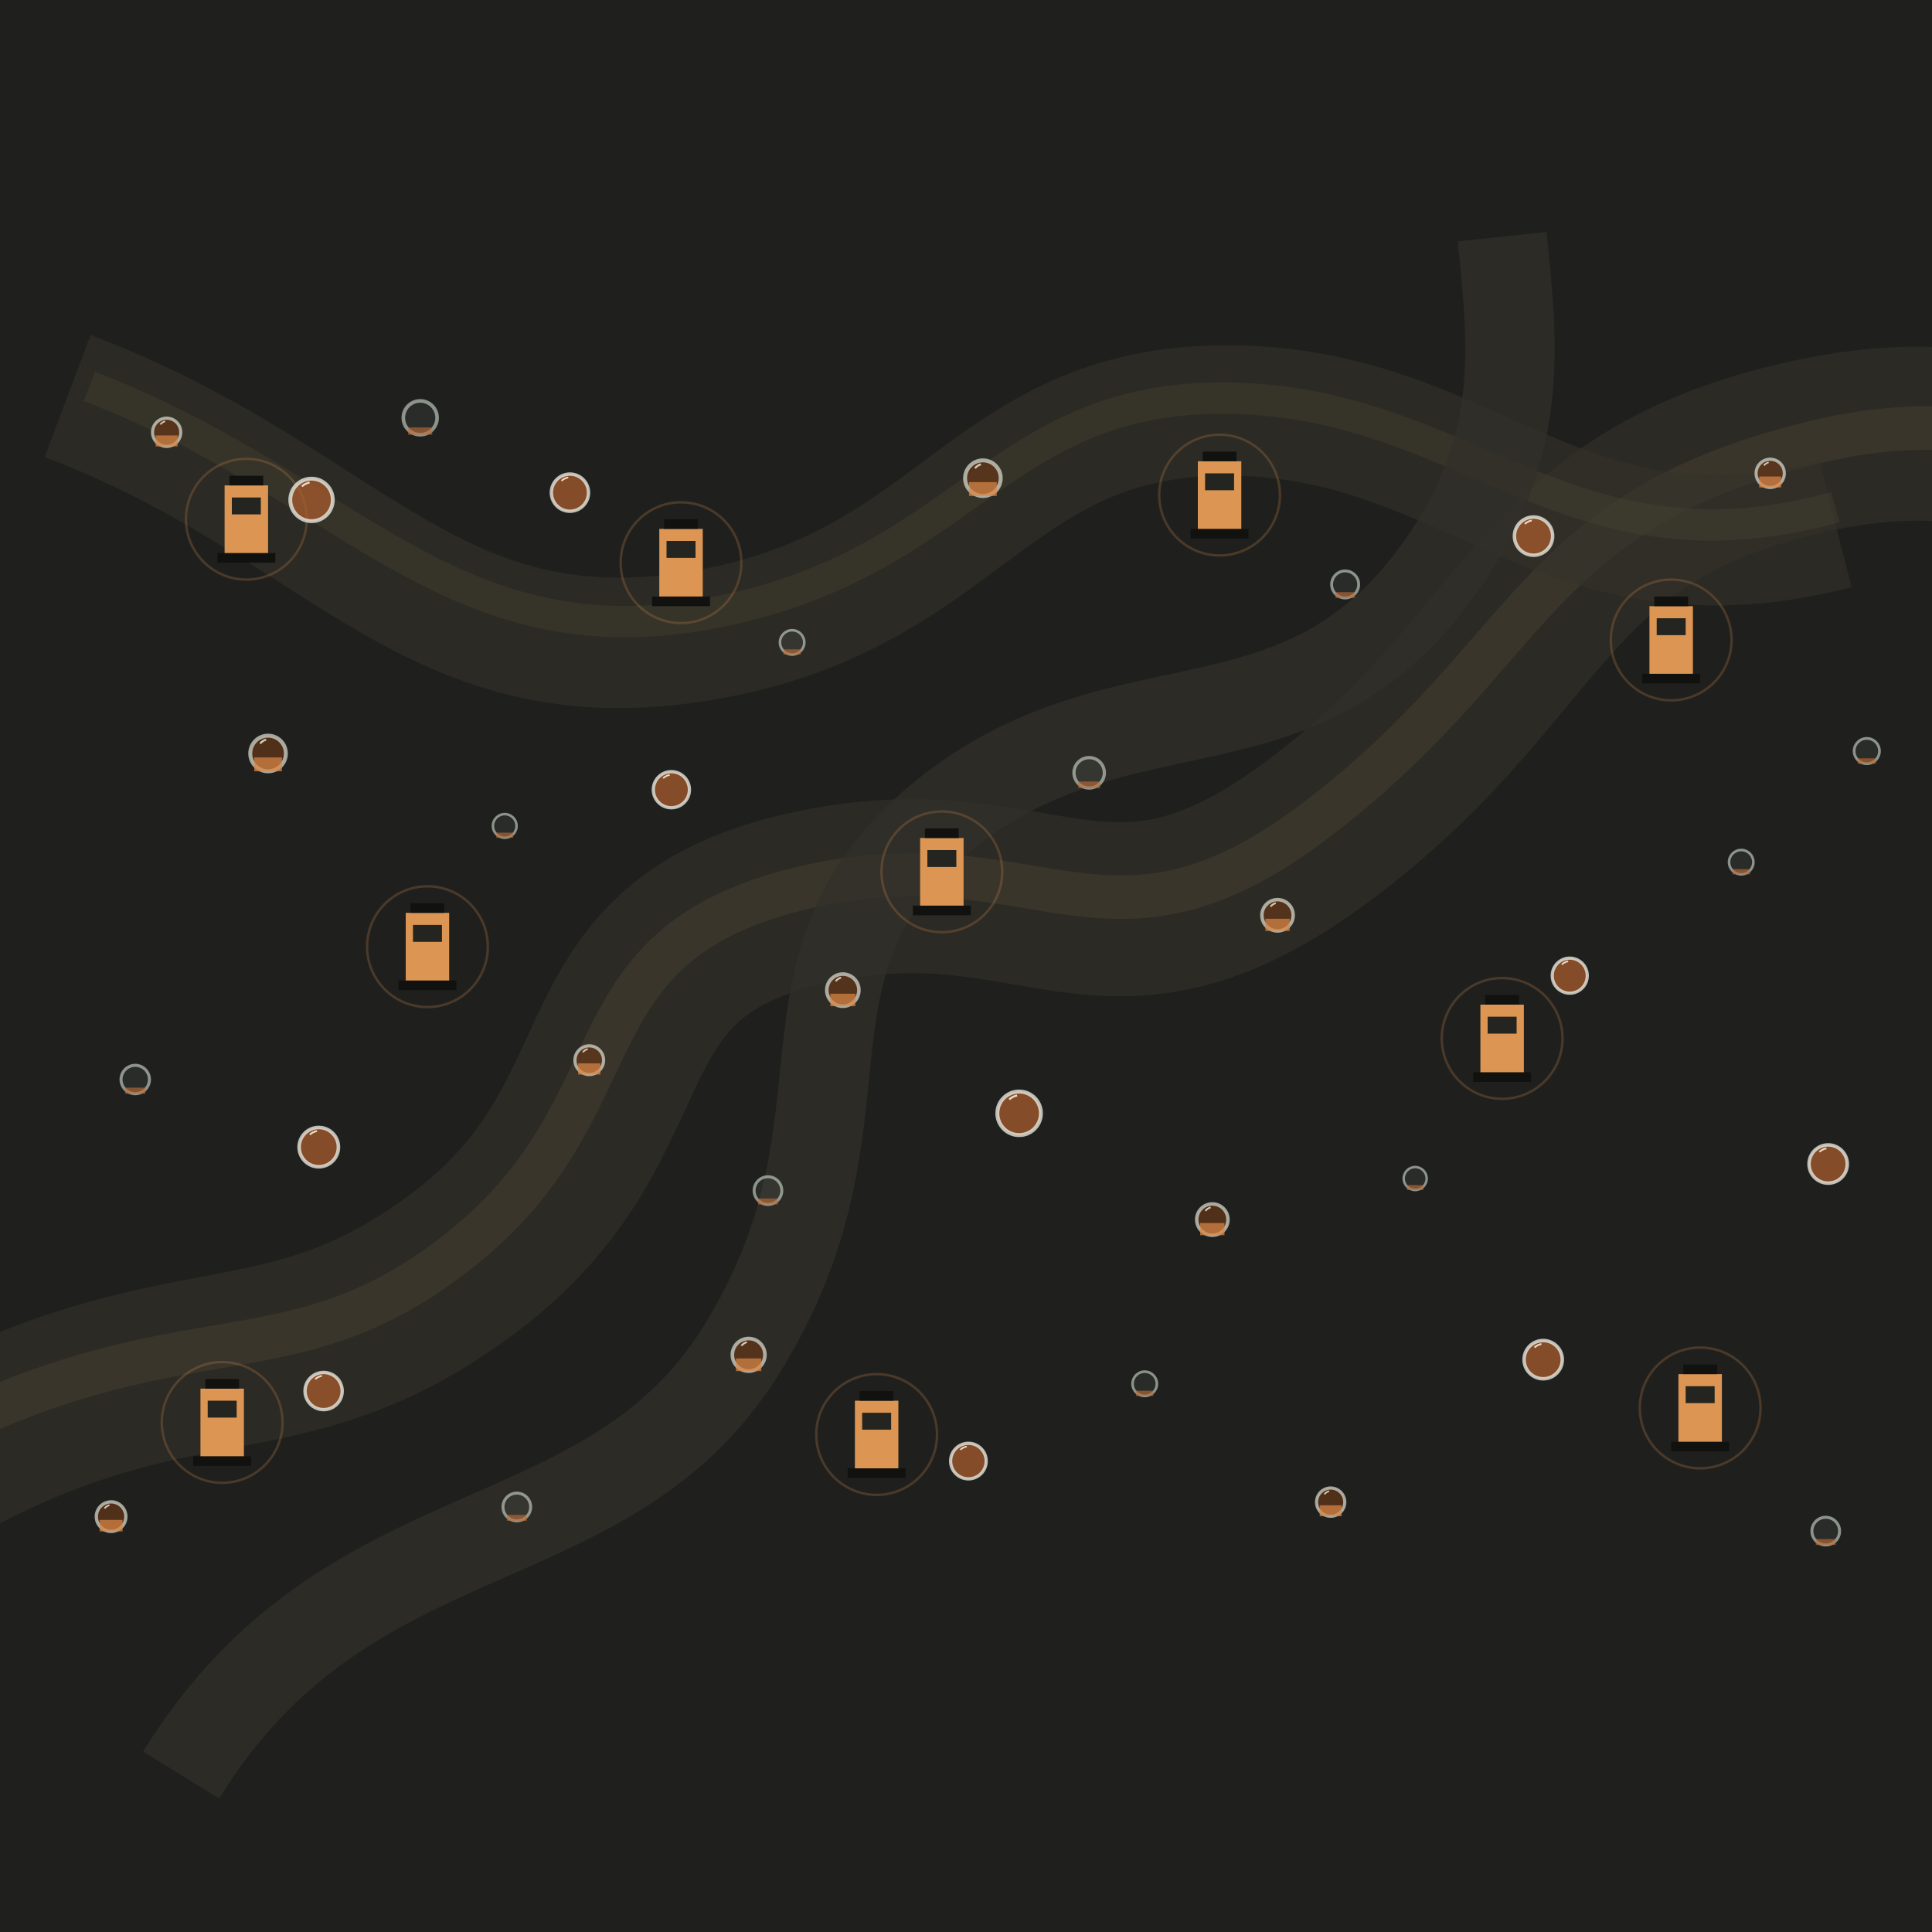
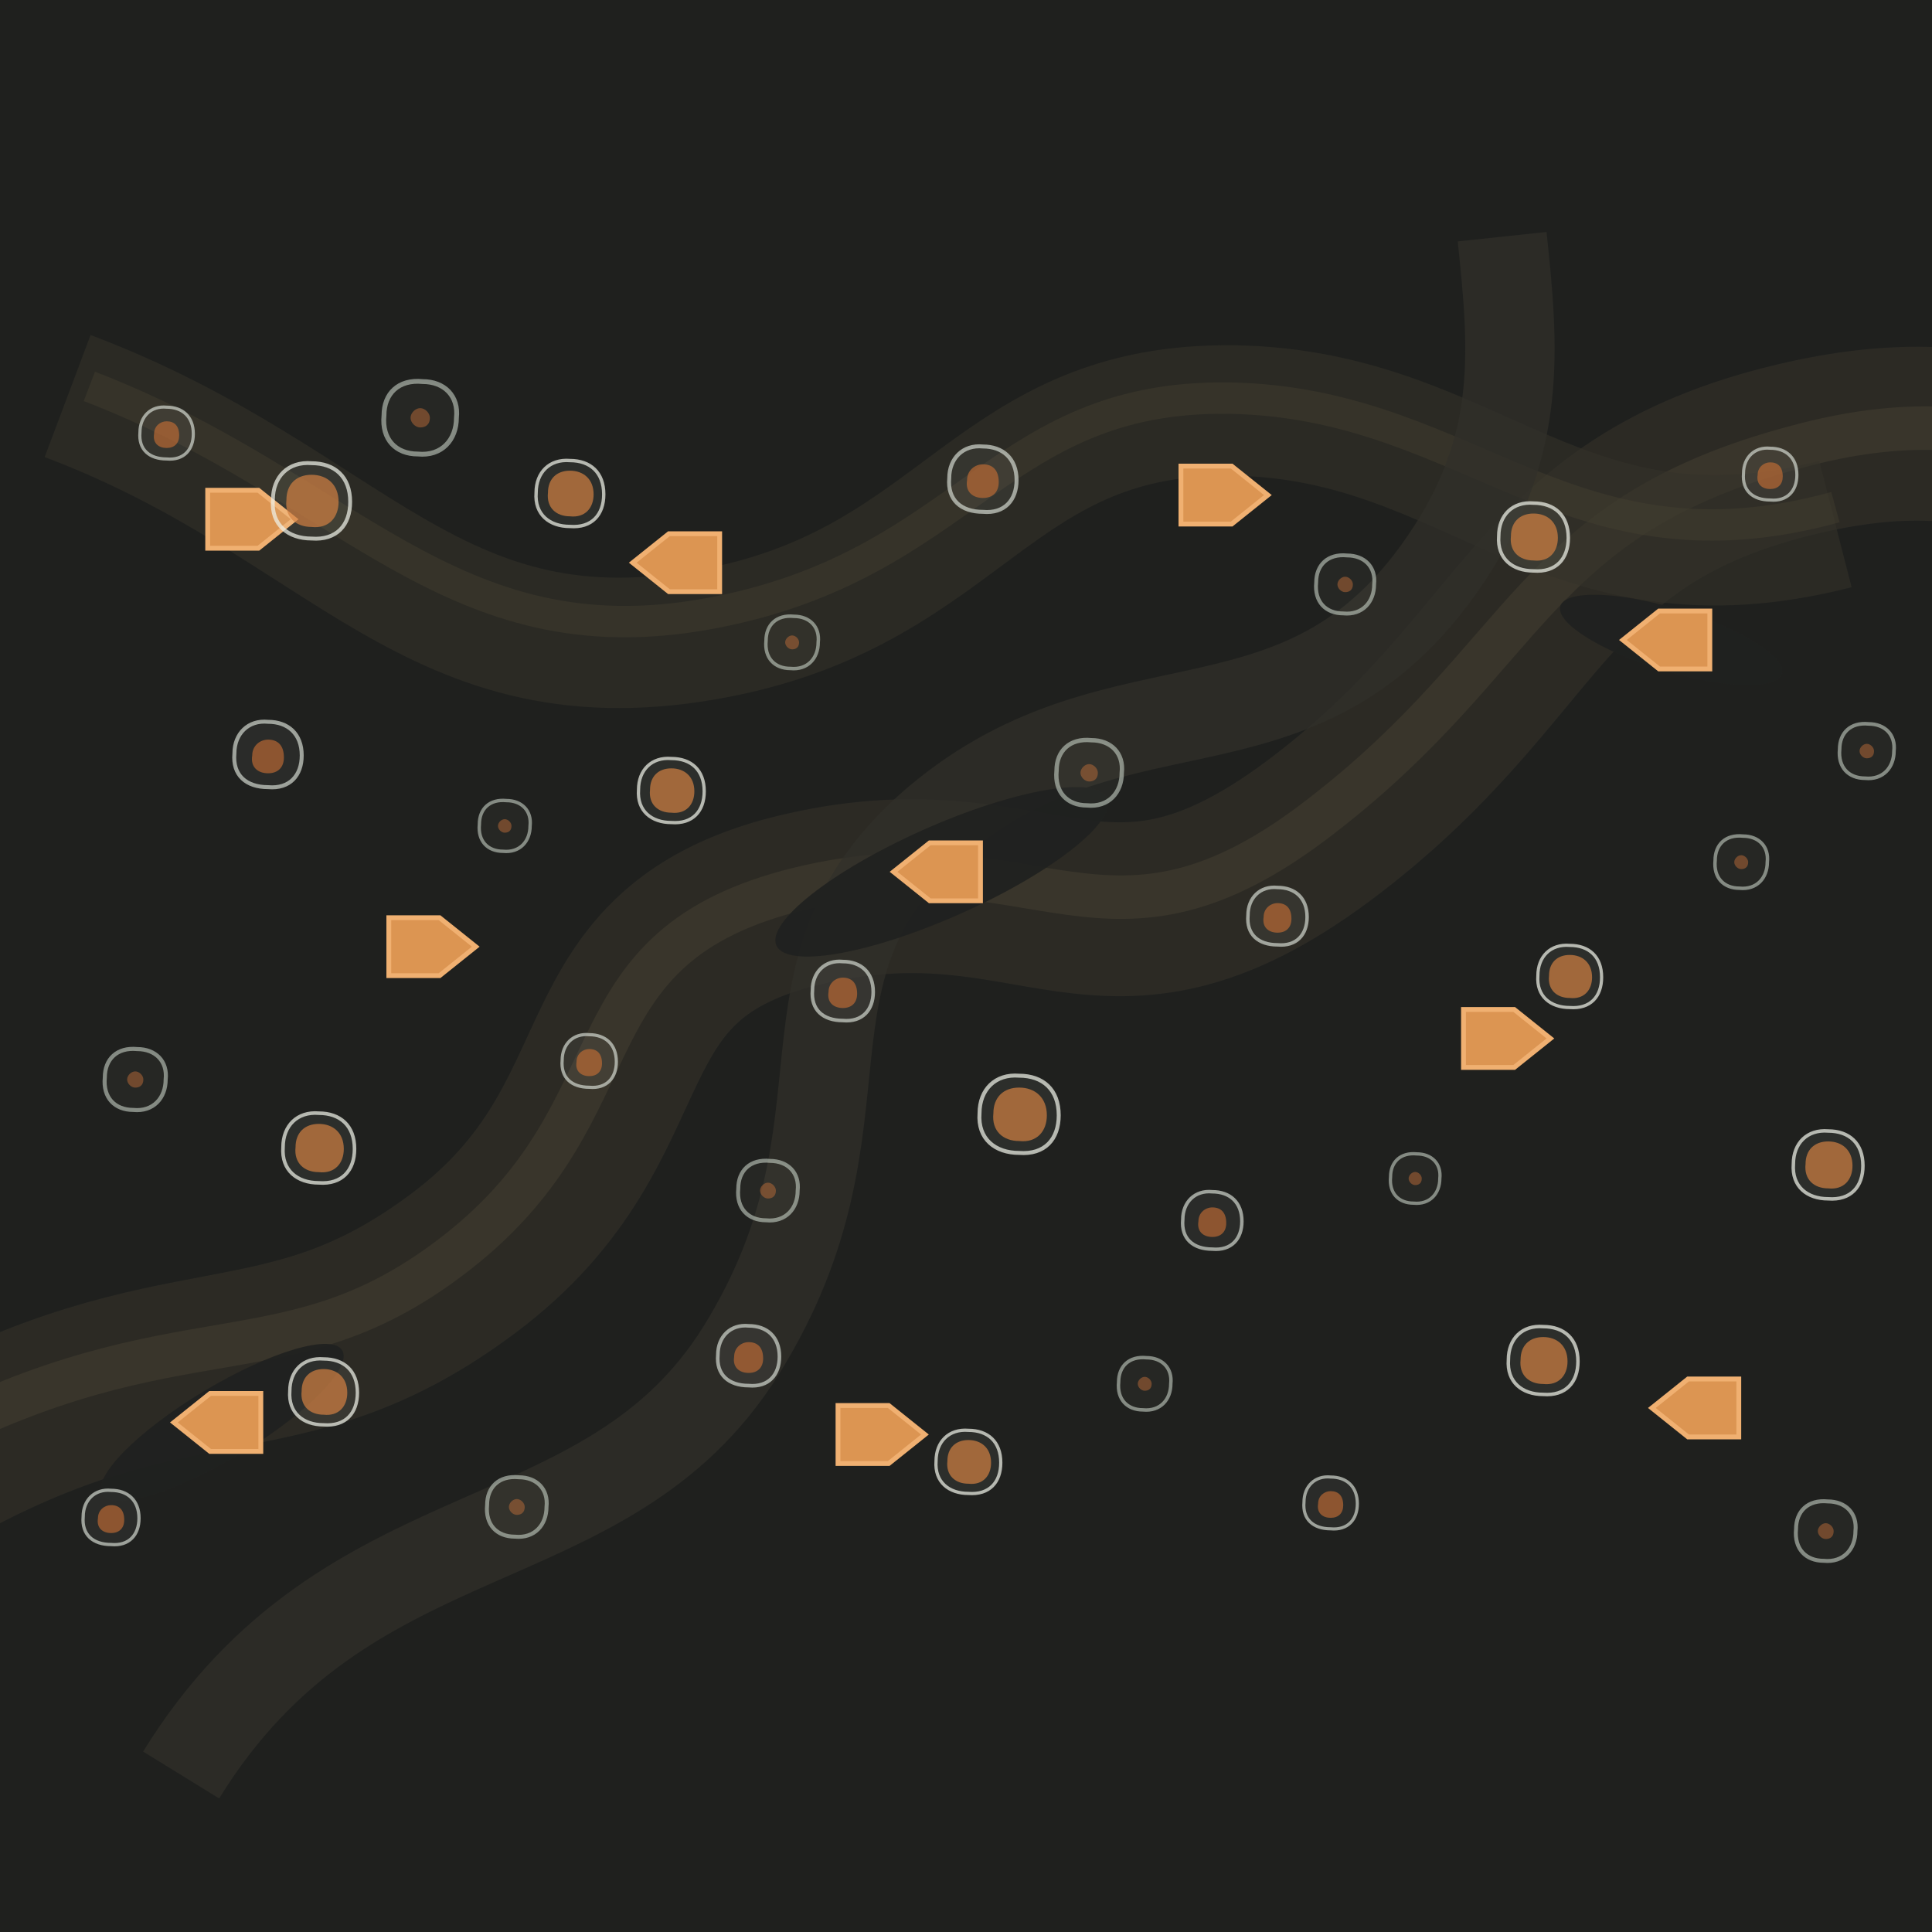
<svg xmlns="http://www.w3.org/2000/svg" viewBox="0 0 800 800" role="img" aria-labelledby="title description">
  <rect width="800" height="800" fill="#1f201e" />
  <g transform="translate(0 100)">
    <path d="M-30 506C75 447 116 480 192 423c80-60 44-129 142-151 97-22 122 39 212-28 91-68 89-132 198-158 42-10 74-8 106 4" fill="none" stroke="#37342b" stroke-width="72" opacity=".52" />
    <path d="M-34 498C76 440 119 474 190 418c76-60 43-126 141-150 99-24 127 39 216-30 87-67 87-124 197-153 44-12 77-9 108 2" fill="none" stroke="#4a4434" stroke-width="18" opacity=".42" />
    <path d="M28 64c117 44 151 121 269 98 103-20 114-94 215-92 99 2 135 76 248 47" fill="none" stroke="#343229" stroke-width="54" opacity=".56" />
    <path d="M37 60c107 41 149 114 257 94 108-20 119-93 220-89 96 4 137 75 246 45" fill="none" stroke="#484231" stroke-width="13" opacity=".38" />
    <path d="M75 635c69-112 176-86 232-176 59-95 8-157 81-219 77-65 153-19 213-112 29-45 26-83 21-130" fill="none" stroke="#302f29" stroke-width="37" opacity=".72" />
    <defs>
      <g id="station">
-         <circle r="25" fill="none" stroke="#d58b4b" stroke-opacity=".24" />
-         <rect x="-9" y="-14" width="18" height="29" fill="#dc9552" />
-         <rect x="-6" y="-9" width="12" height="7" fill="#242520" />
-         <rect x="-12" y="14" width="24" height="4" fill="#11120f" />
-         <rect x="-7" y="-18" width="14" height="4" fill="#11120f" />
+         <path d="M-16-12H5L20 0 5 12h-21Z" fill="#dc9552" stroke="#f0b071" stroke-width="2" />
      </g>
      <g id="bubble-low">
-         <circle r="9" fill="#643719" fill-opacity=".72" stroke="#dce2d8" stroke-opacity=".7" stroke-width="2" />
-         <path d="M-7 2h14v7H-7z" fill="#d88746" fill-opacity=".72" />
-         <path d="M-4-5a6 6 0 0 1 3-2" fill="none" stroke="#fffbe9" stroke-opacity=".75" />
+         <path d="M17 1c0 10-6 17-17 16-11 0-18-6-17-17 0-10 7-17 17-16 10 0 17 6 17 17Z" fill="#d9e3d8" fill-opacity=".06" stroke="#dce2d8" stroke-opacity=".66" stroke-width="2" />
+         <path d="M8 2c0 5-3 8-8 8s-9-3-8-9c0-5 4-8 8-8 5 0 8 3 8 9Z" fill="#c96f34" fill-opacity=".62" />
      </g>
      <g id="bubble-high">
-         <circle r="11" fill="#a95c2d" fill-opacity=".74" stroke="#eef1e8" stroke-opacity=".76" stroke-width="2" />
-         <path d="M-5-7a8 8 0 0 1 4-2" fill="none" stroke="#fffbe9" stroke-opacity=".82" />
+         <path d="M20 1c0 12-7 20-20 19-12 0-21-7-20-20 0-12 8-20 20-19 12 0 20 7 20 20Z" fill="#dfe9df" fill-opacity=".07" stroke="#eef1e8" stroke-opacity=".72" stroke-width="2" />
+         <path d="M14 1c0 8-5 14-14 13-8 0-14-5-13-14 0-8 5-13 13-13 8 0 14 5 14 14Z" fill="#d48142" fill-opacity=".7" />
      </g>
      <g id="bubble-empty">
-         <circle r="7" fill="#e4ebe1" fill-opacity=".06" stroke="#cbd6ca" stroke-opacity=".62" stroke-width="1.5" />
-         <path d="M-5 4h10v3H-5z" fill="#bd6d38" fill-opacity=".62" />
+         <path d="M15 0c0 9-6 16-16 15-9 0-15-6-14-16 0-9 6-15 16-14 9 0 15 6 14 15Z" fill="#e4ebe1" fill-opacity=".035" stroke="#cbd6ca" stroke-opacity=".58" stroke-width="2" />
+         <path d="M4 0c0 3-2 4-4 4s-4-2-4-4 2-4 4-4 4 2 4 4Z" fill="#bd6d38" fill-opacity=".5" />
      </g>
    </defs>
+     <g fill="#20211f" opacity=".92">
+       <ellipse cx="390" cy="261" rx="75" ry="19" transform="rotate(-24 390 261)" />
+       <ellipse cx="692" cy="165" rx="48" ry="13" transform="rotate(17 692 165)" />
+       <ellipse cx="92" cy="489" rx="58" ry="15" transform="rotate(-31 92 489)" />
+     </g>
    <g>
      <use href="#station" transform="translate(102 115)" />
-       <use href="#station" transform="translate(282 133)" />
+       <use href="#station" transform="translate(282 133) scale(-1 1)" />
      <use href="#station" transform="translate(505 105)" />
-       <use href="#station" transform="translate(692 165)" />
+       <use href="#station" transform="translate(692 165) scale(-1 1)" />
      <use href="#station" transform="translate(177 292)" />
-       <use href="#station" transform="translate(390 261)" />
+       <use href="#station" transform="translate(390 261) scale(-1 1)" />
      <use href="#station" transform="translate(622 330)" />
-       <use href="#station" transform="translate(92 489)" />
+       <use href="#station" transform="translate(92 489) scale(-1 1)" />
      <use href="#station" transform="translate(363 494)" />
-       <use href="#station" transform="translate(704 483)" />
+       <use href="#station" transform="translate(704 483) scale(-1 1)" />
    </g>
    <g>
      <use href="#bubble-high" transform="translate(129 107) scale(.8)" />
      <use href="#bubble-low" transform="translate(69 79) scale(.65)" />
      <use href="#bubble-empty" transform="translate(174 73)" />
      <use href="#bubble-high" transform="translate(236 104) scale(.7)" />
      <use href="#bubble-empty" transform="translate(328 166) scale(.72)" />
      <use href="#bubble-low" transform="translate(407 98) scale(.82)" />
      <use href="#bubble-empty" transform="translate(557 142) scale(.8)" />
      <use href="#bubble-high" transform="translate(635 122) scale(.72)" />
      <use href="#bubble-low" transform="translate(733 96) scale(.65)" />
      <use href="#bubble-empty" transform="translate(773 211) scale(.75)" />
      <use href="#bubble-low" transform="translate(111 212) scale(.82)" />
      <use href="#bubble-empty" transform="translate(209 242) scale(.7)" />
      <use href="#bubble-high" transform="translate(278 227) scale(.68)" />
      <use href="#bubble-low" transform="translate(349 310) scale(.74)" />
      <use href="#bubble-empty" transform="translate(451 220) scale(.9)" />
      <use href="#bubble-low" transform="translate(529 279) scale(.72)" />
      <use href="#bubble-high" transform="translate(650 304) scale(.66)" />
      <use href="#bubble-empty" transform="translate(721 257) scale(.72)" />
      <use href="#bubble-empty" transform="translate(56 347) scale(.84)" />
      <use href="#bubble-high" transform="translate(132 375) scale(.74)" />
      <use href="#bubble-low" transform="translate(244 339) scale(.66)" />
      <use href="#bubble-empty" transform="translate(318 393) scale(.82)" />
      <use href="#bubble-high" transform="translate(422 361) scale(.82)" />
      <use href="#bubble-low" transform="translate(502 405) scale(.72)" />
      <use href="#bubble-empty" transform="translate(586 388) scale(.68)" />
      <use href="#bubble-high" transform="translate(757 382) scale(.72)" />
      <use href="#bubble-low" transform="translate(46 528) scale(.68)" />
      <use href="#bubble-high" transform="translate(134 476) scale(.7)" />
      <use href="#bubble-empty" transform="translate(214 524) scale(.82)" />
      <use href="#bubble-low" transform="translate(310 461) scale(.75)" />
      <use href="#bubble-high" transform="translate(401 505) scale(.67)" />
      <use href="#bubble-empty" transform="translate(474 473) scale(.72)" />
      <use href="#bubble-low" transform="translate(551 522) scale(.65)" />
      <use href="#bubble-high" transform="translate(639 463) scale(.72)" />
      <use href="#bubble-empty" transform="translate(756 534) scale(.82)" />
    </g>
  </g>
</svg>
